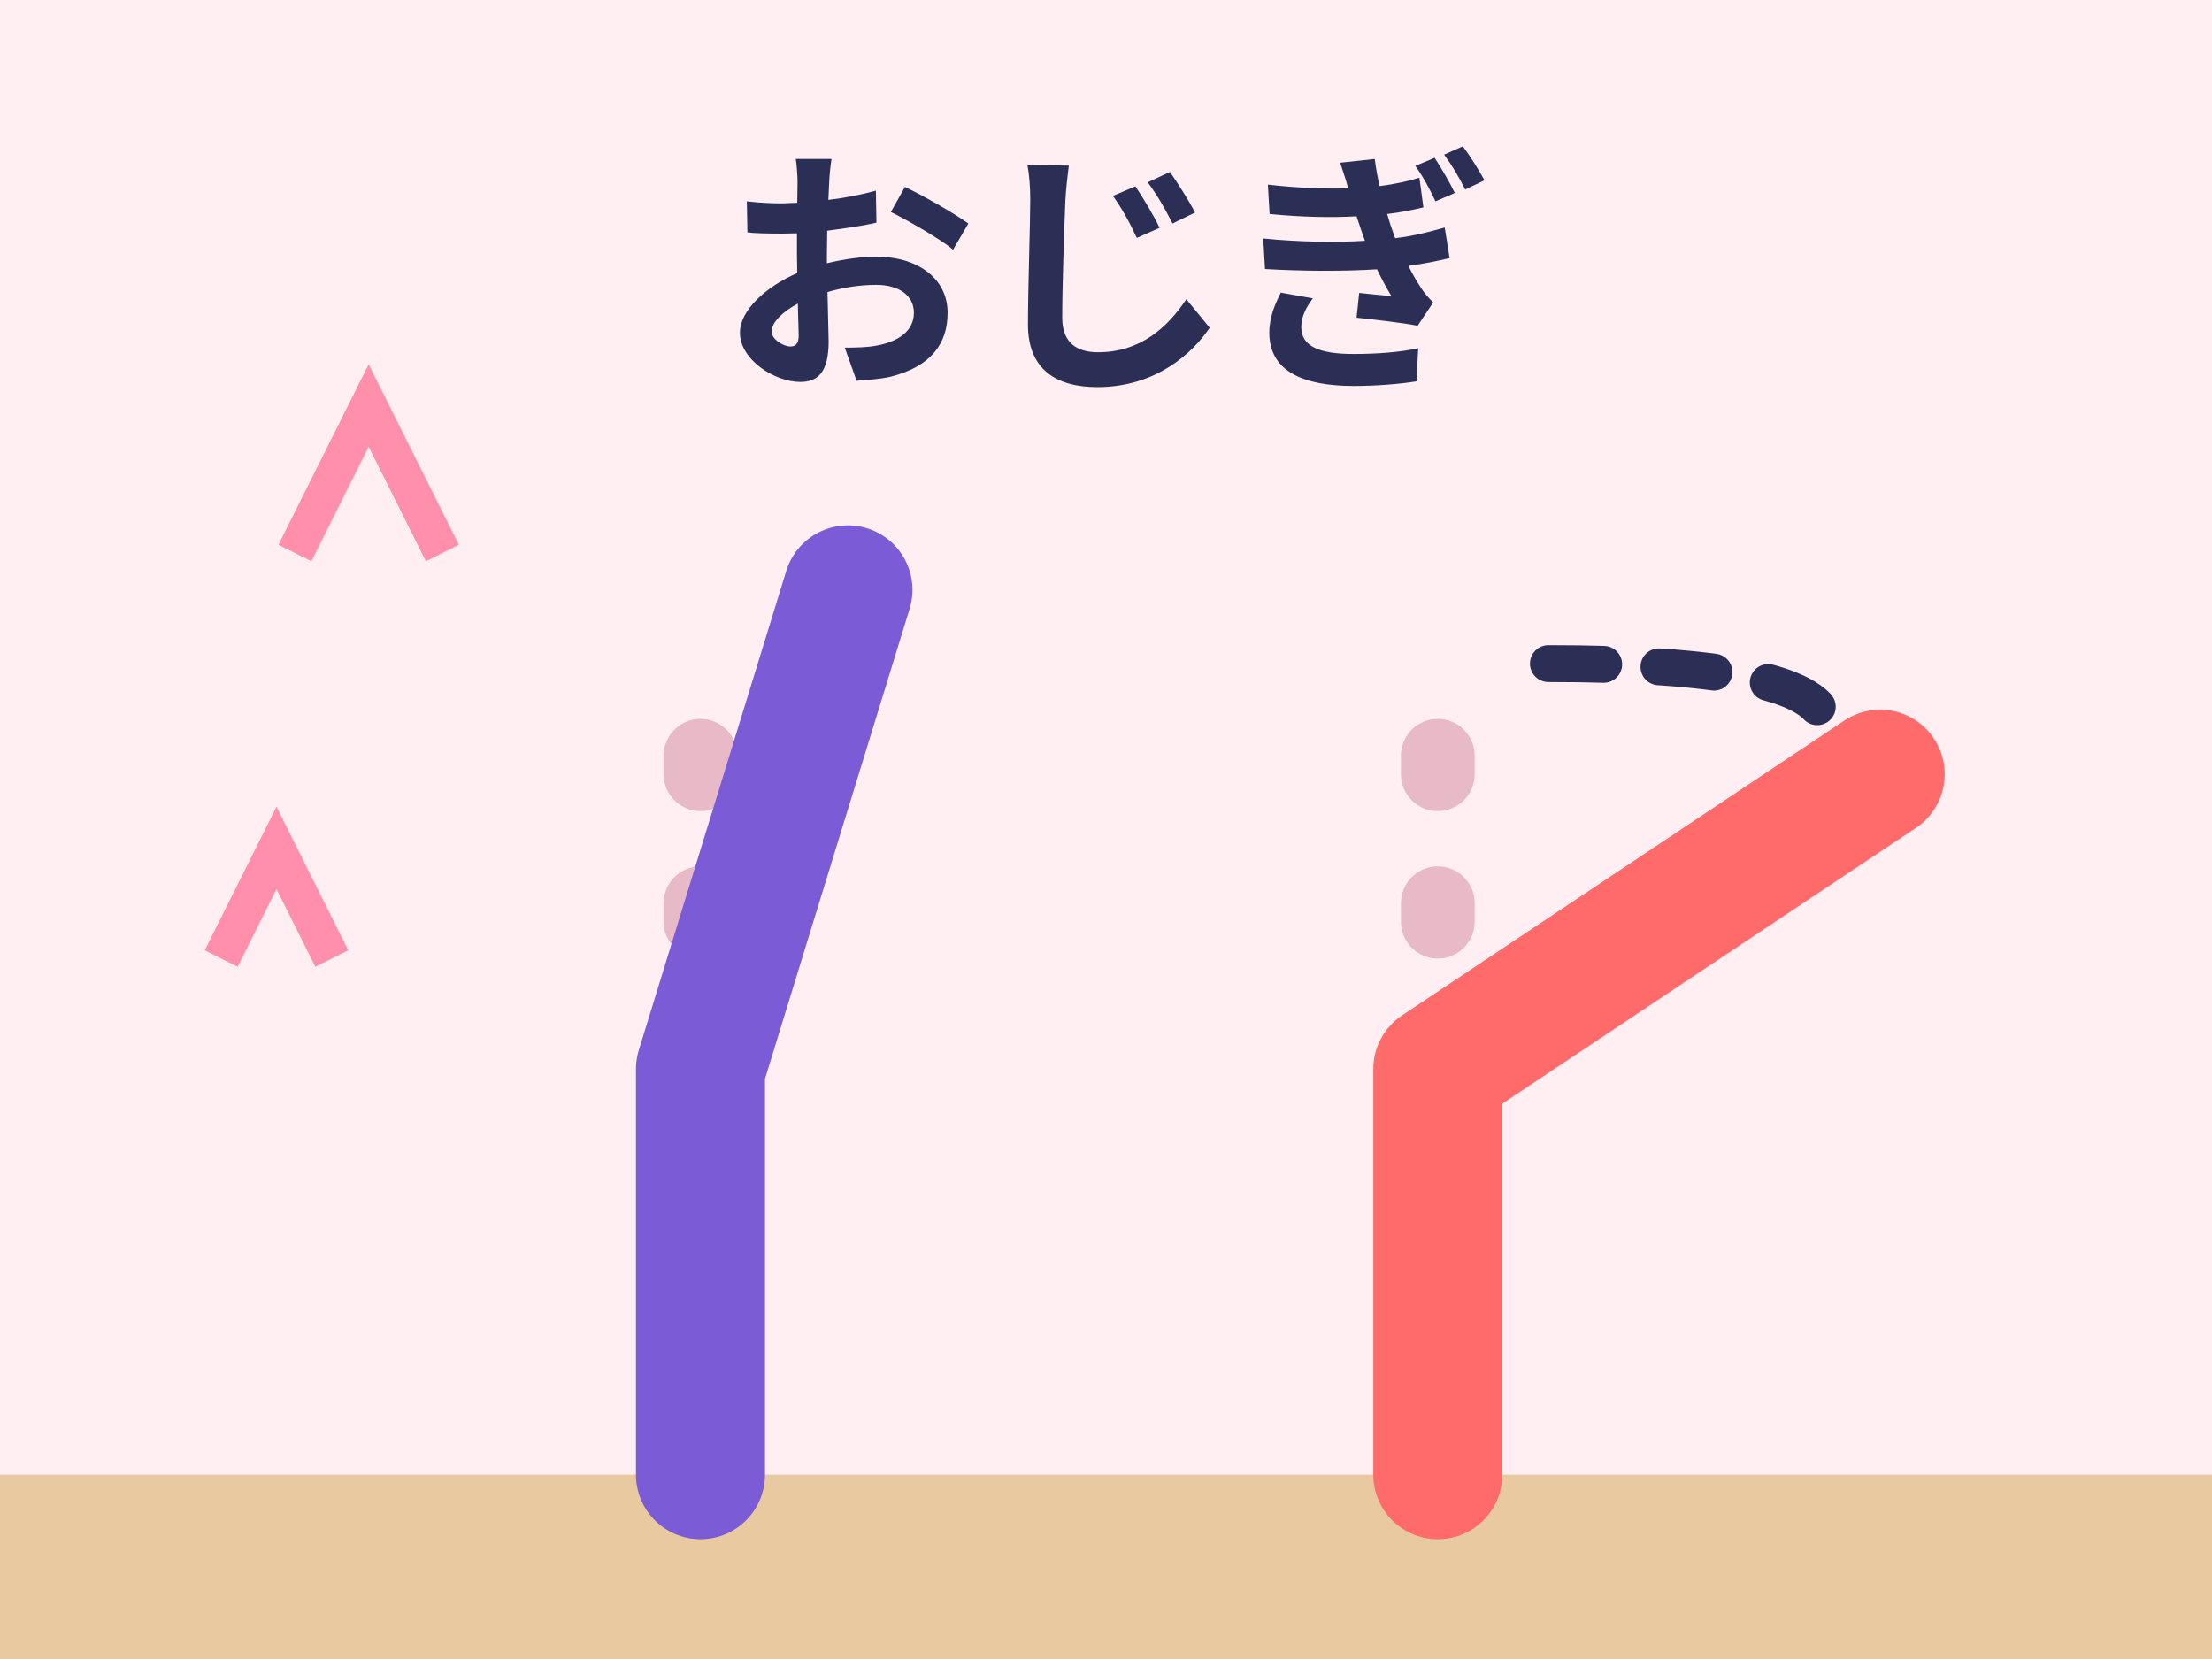
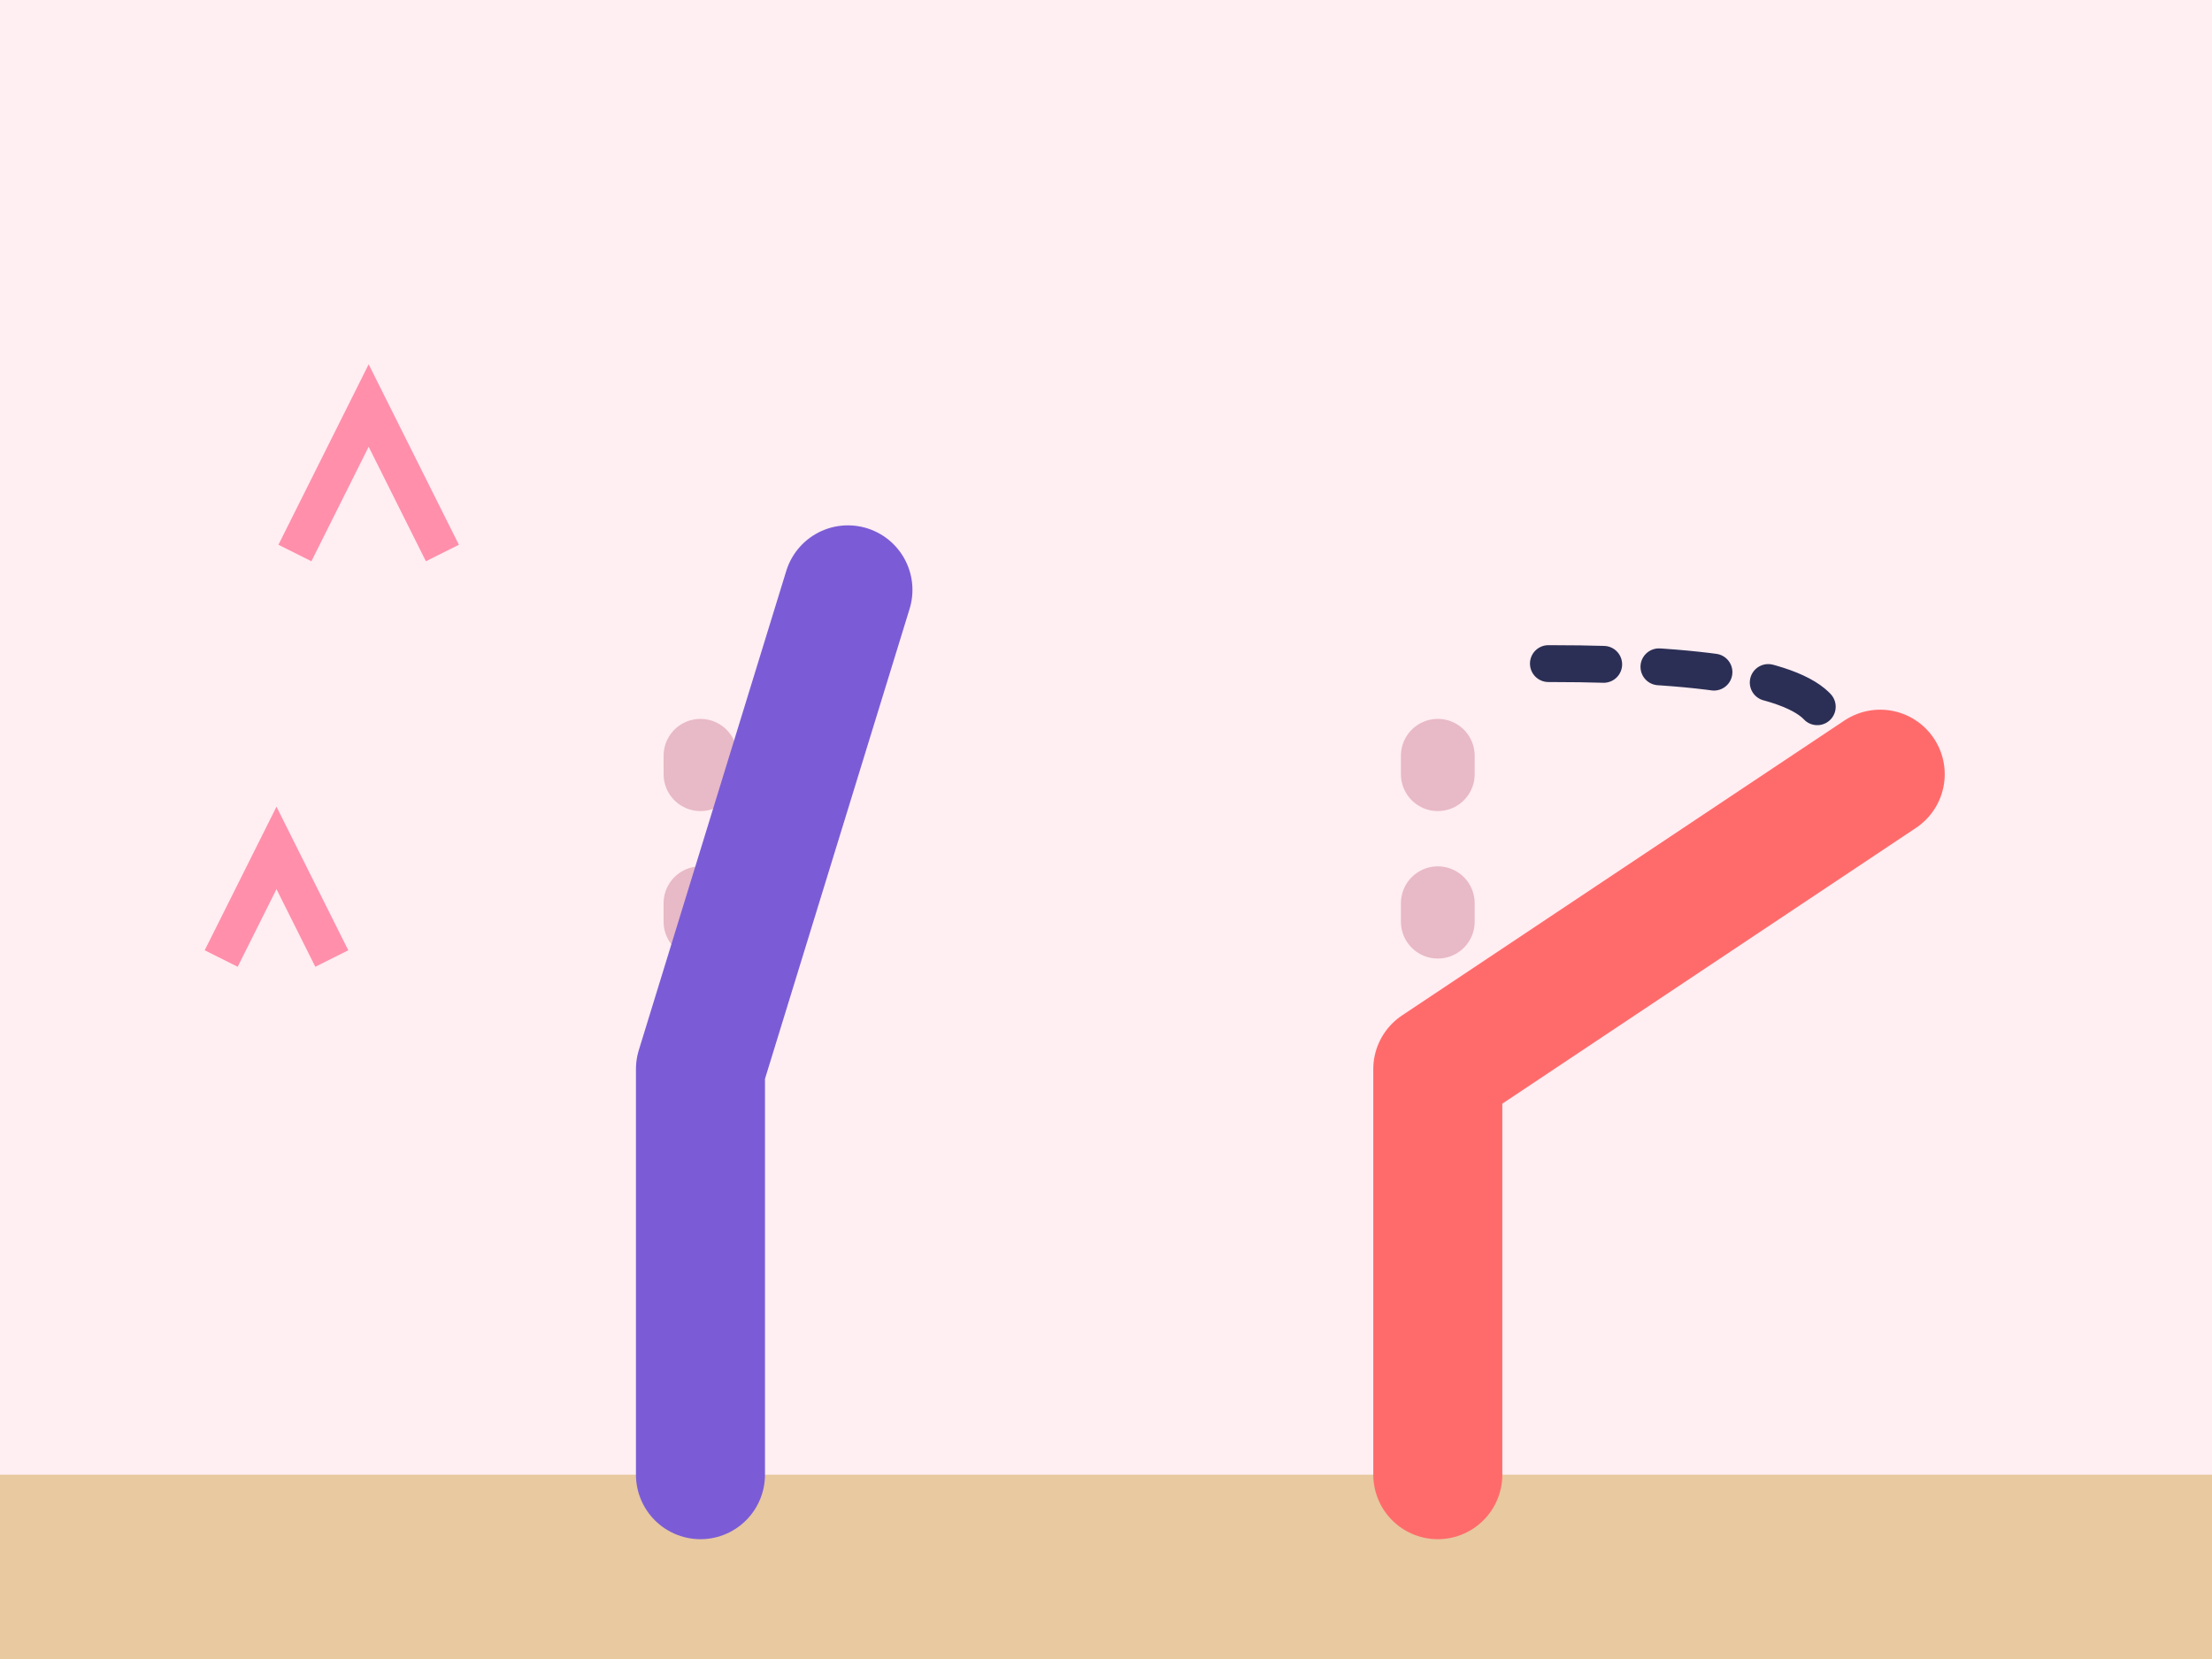
<svg xmlns="http://www.w3.org/2000/svg" viewBox="0 0 120 90" role="img" aria-label="Two bent lines, a small bow and a deep bow, with little sparkles">
  <rect width="120" height="90" fill="#ffeef2" />
  <rect y="80" width="120" height="10" fill="#e8c9a0" />
  <path d="M38 66 V36" stroke="#e8b9c6" stroke-width="4" stroke-linecap="round" stroke-dasharray="1 7" />
  <path d="M38 80 V58 L46 32" fill="none" stroke="#7b5cd6" stroke-width="7" stroke-linecap="round" stroke-linejoin="round" />
  <path d="M78 66 V36" stroke="#e8b9c6" stroke-width="4" stroke-linecap="round" stroke-dasharray="1 7" />
  <path d="M78 80 V58 L102 42" fill="none" stroke="#ff6b6b" stroke-width="7" stroke-linecap="round" stroke-linejoin="round" />
  <path d="M84 36 Q98 36 99 39" fill="none" stroke="#2b2f55" stroke-width="2" stroke-linecap="round" stroke-dasharray="3 3" />
  <path d="M16 30 l4 -8 l4 8" fill="none" stroke="#ff8fab" stroke-width="2" />
  <path d="M12 52 l3 -6 l3 6" fill="none" stroke="#ff8fab" stroke-width="2" />
-   <text x="60" y="20" font-family="Noto Sans JP, Hiragino Sans, Yu Gothic, sans-serif" font-weight="700" text-anchor="middle" font-size="14" fill="#2b2f55">おじぎ</text>
</svg>
